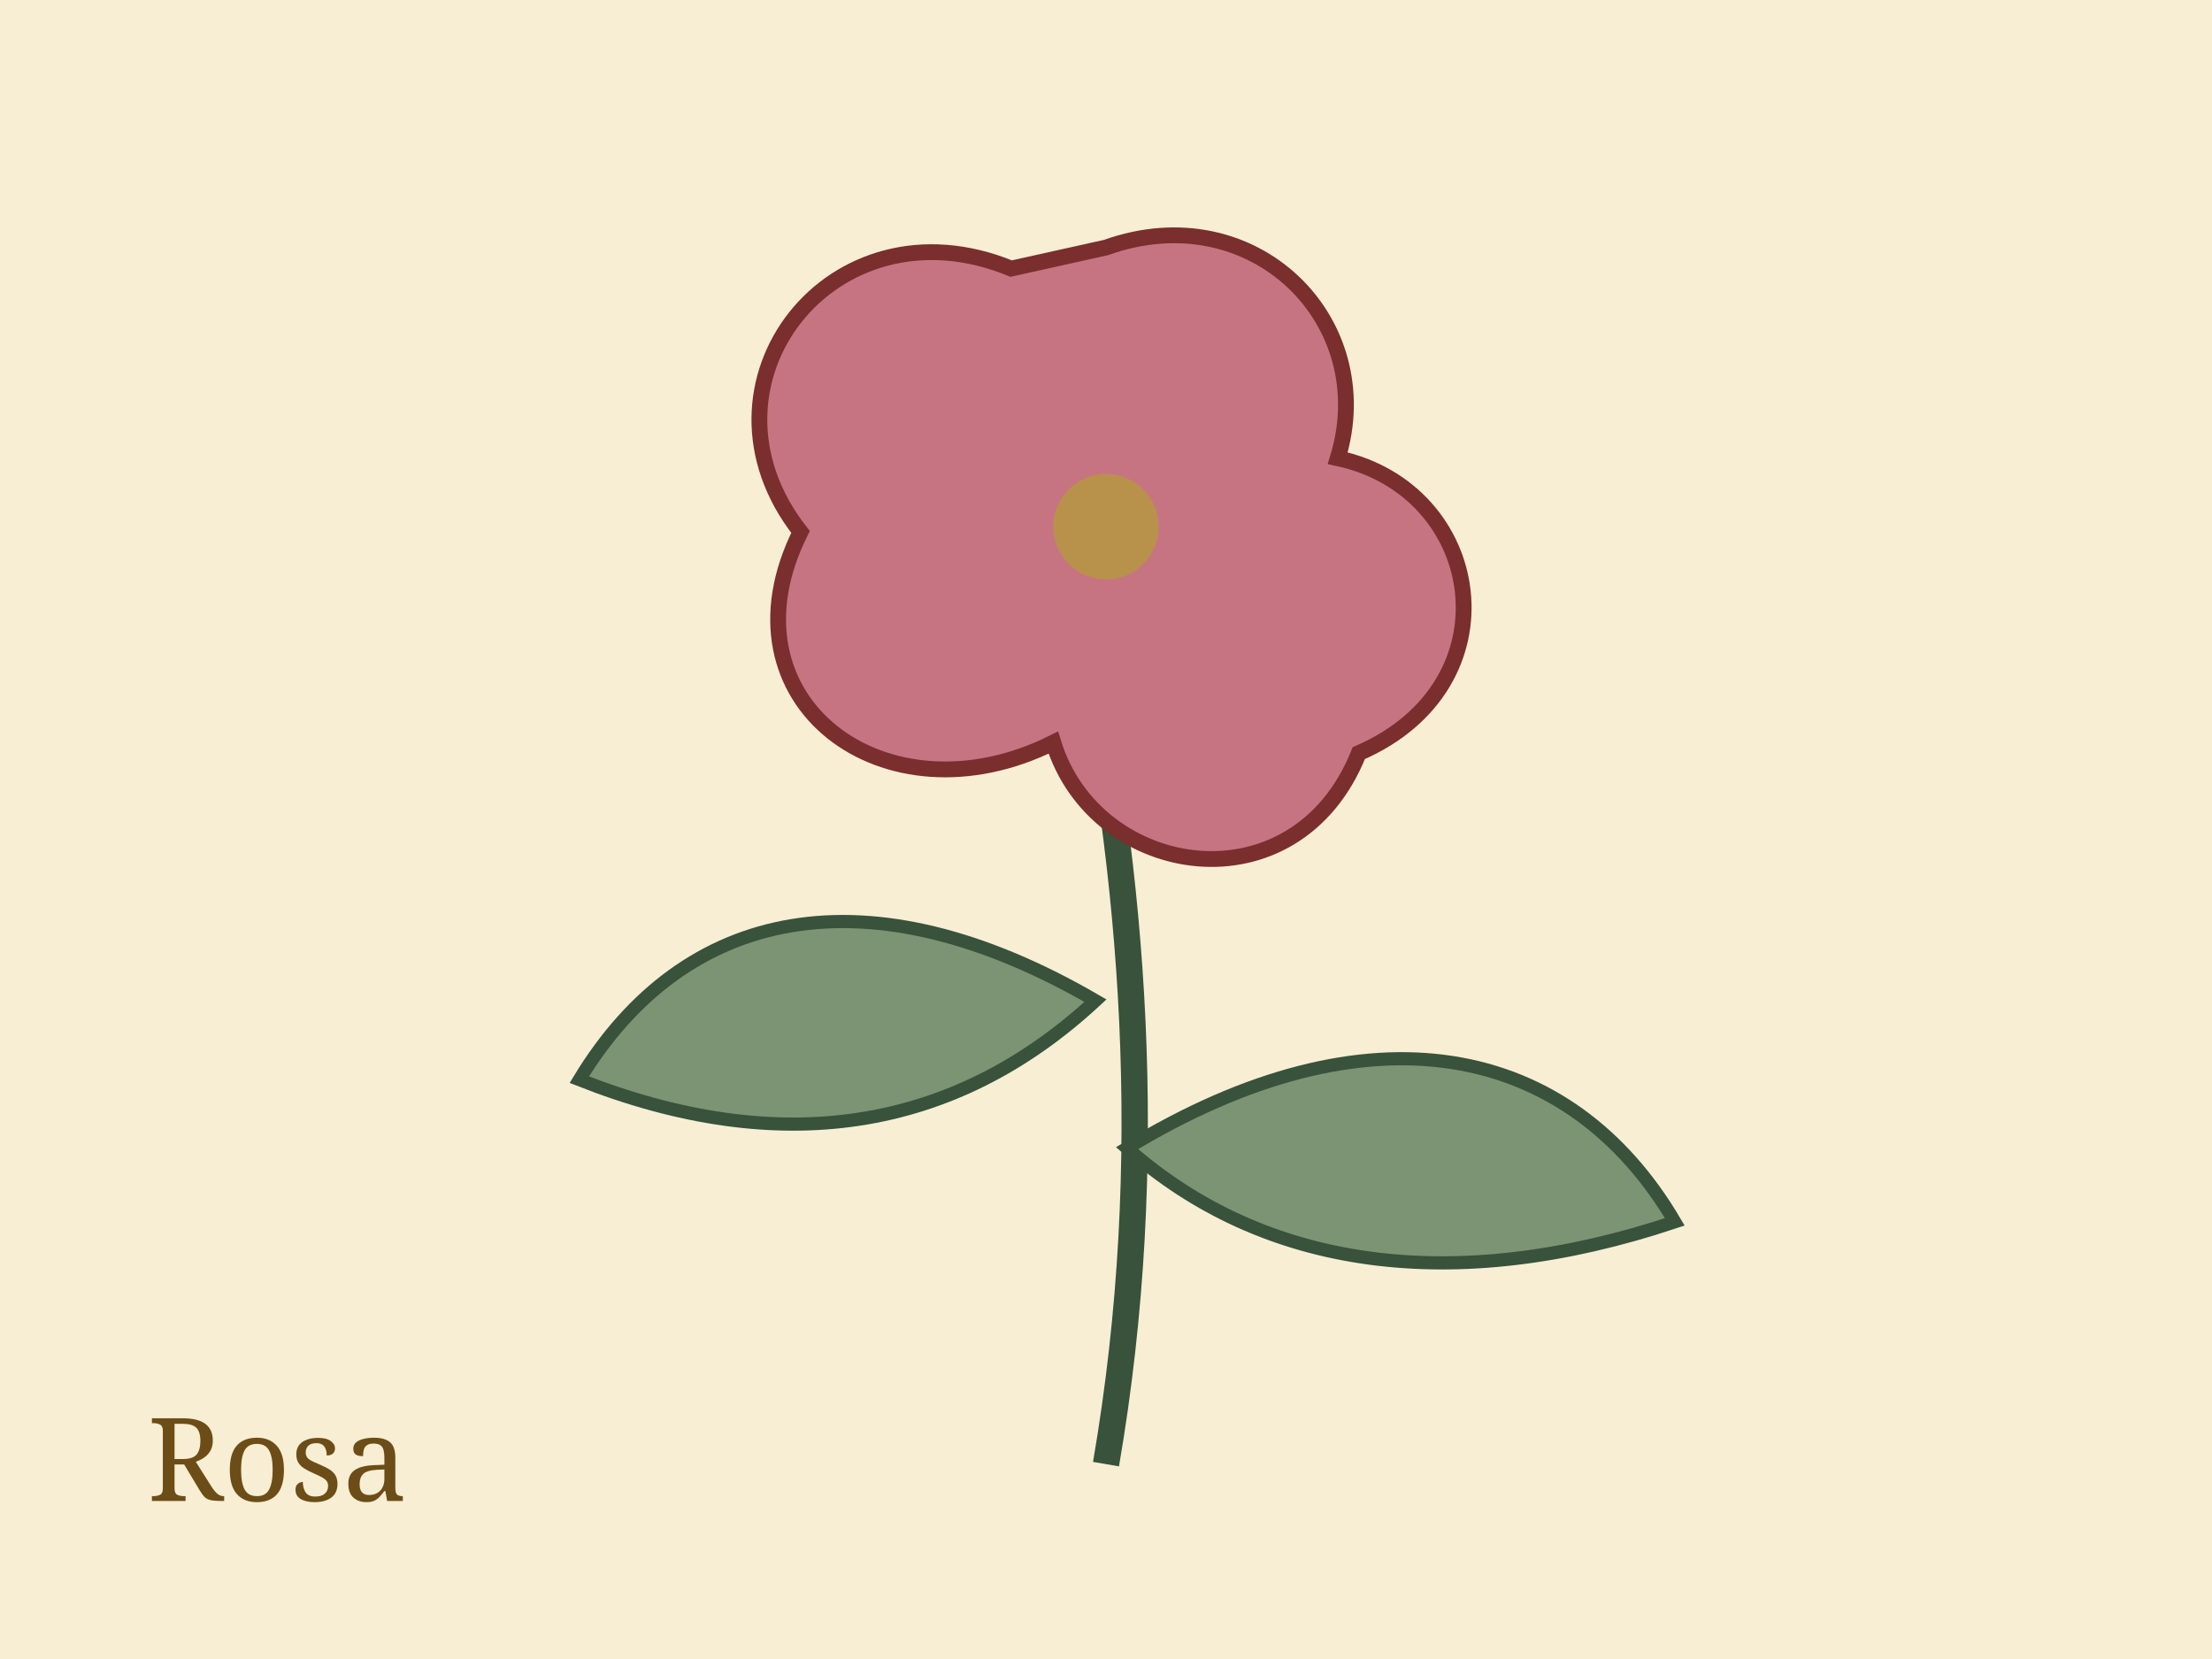
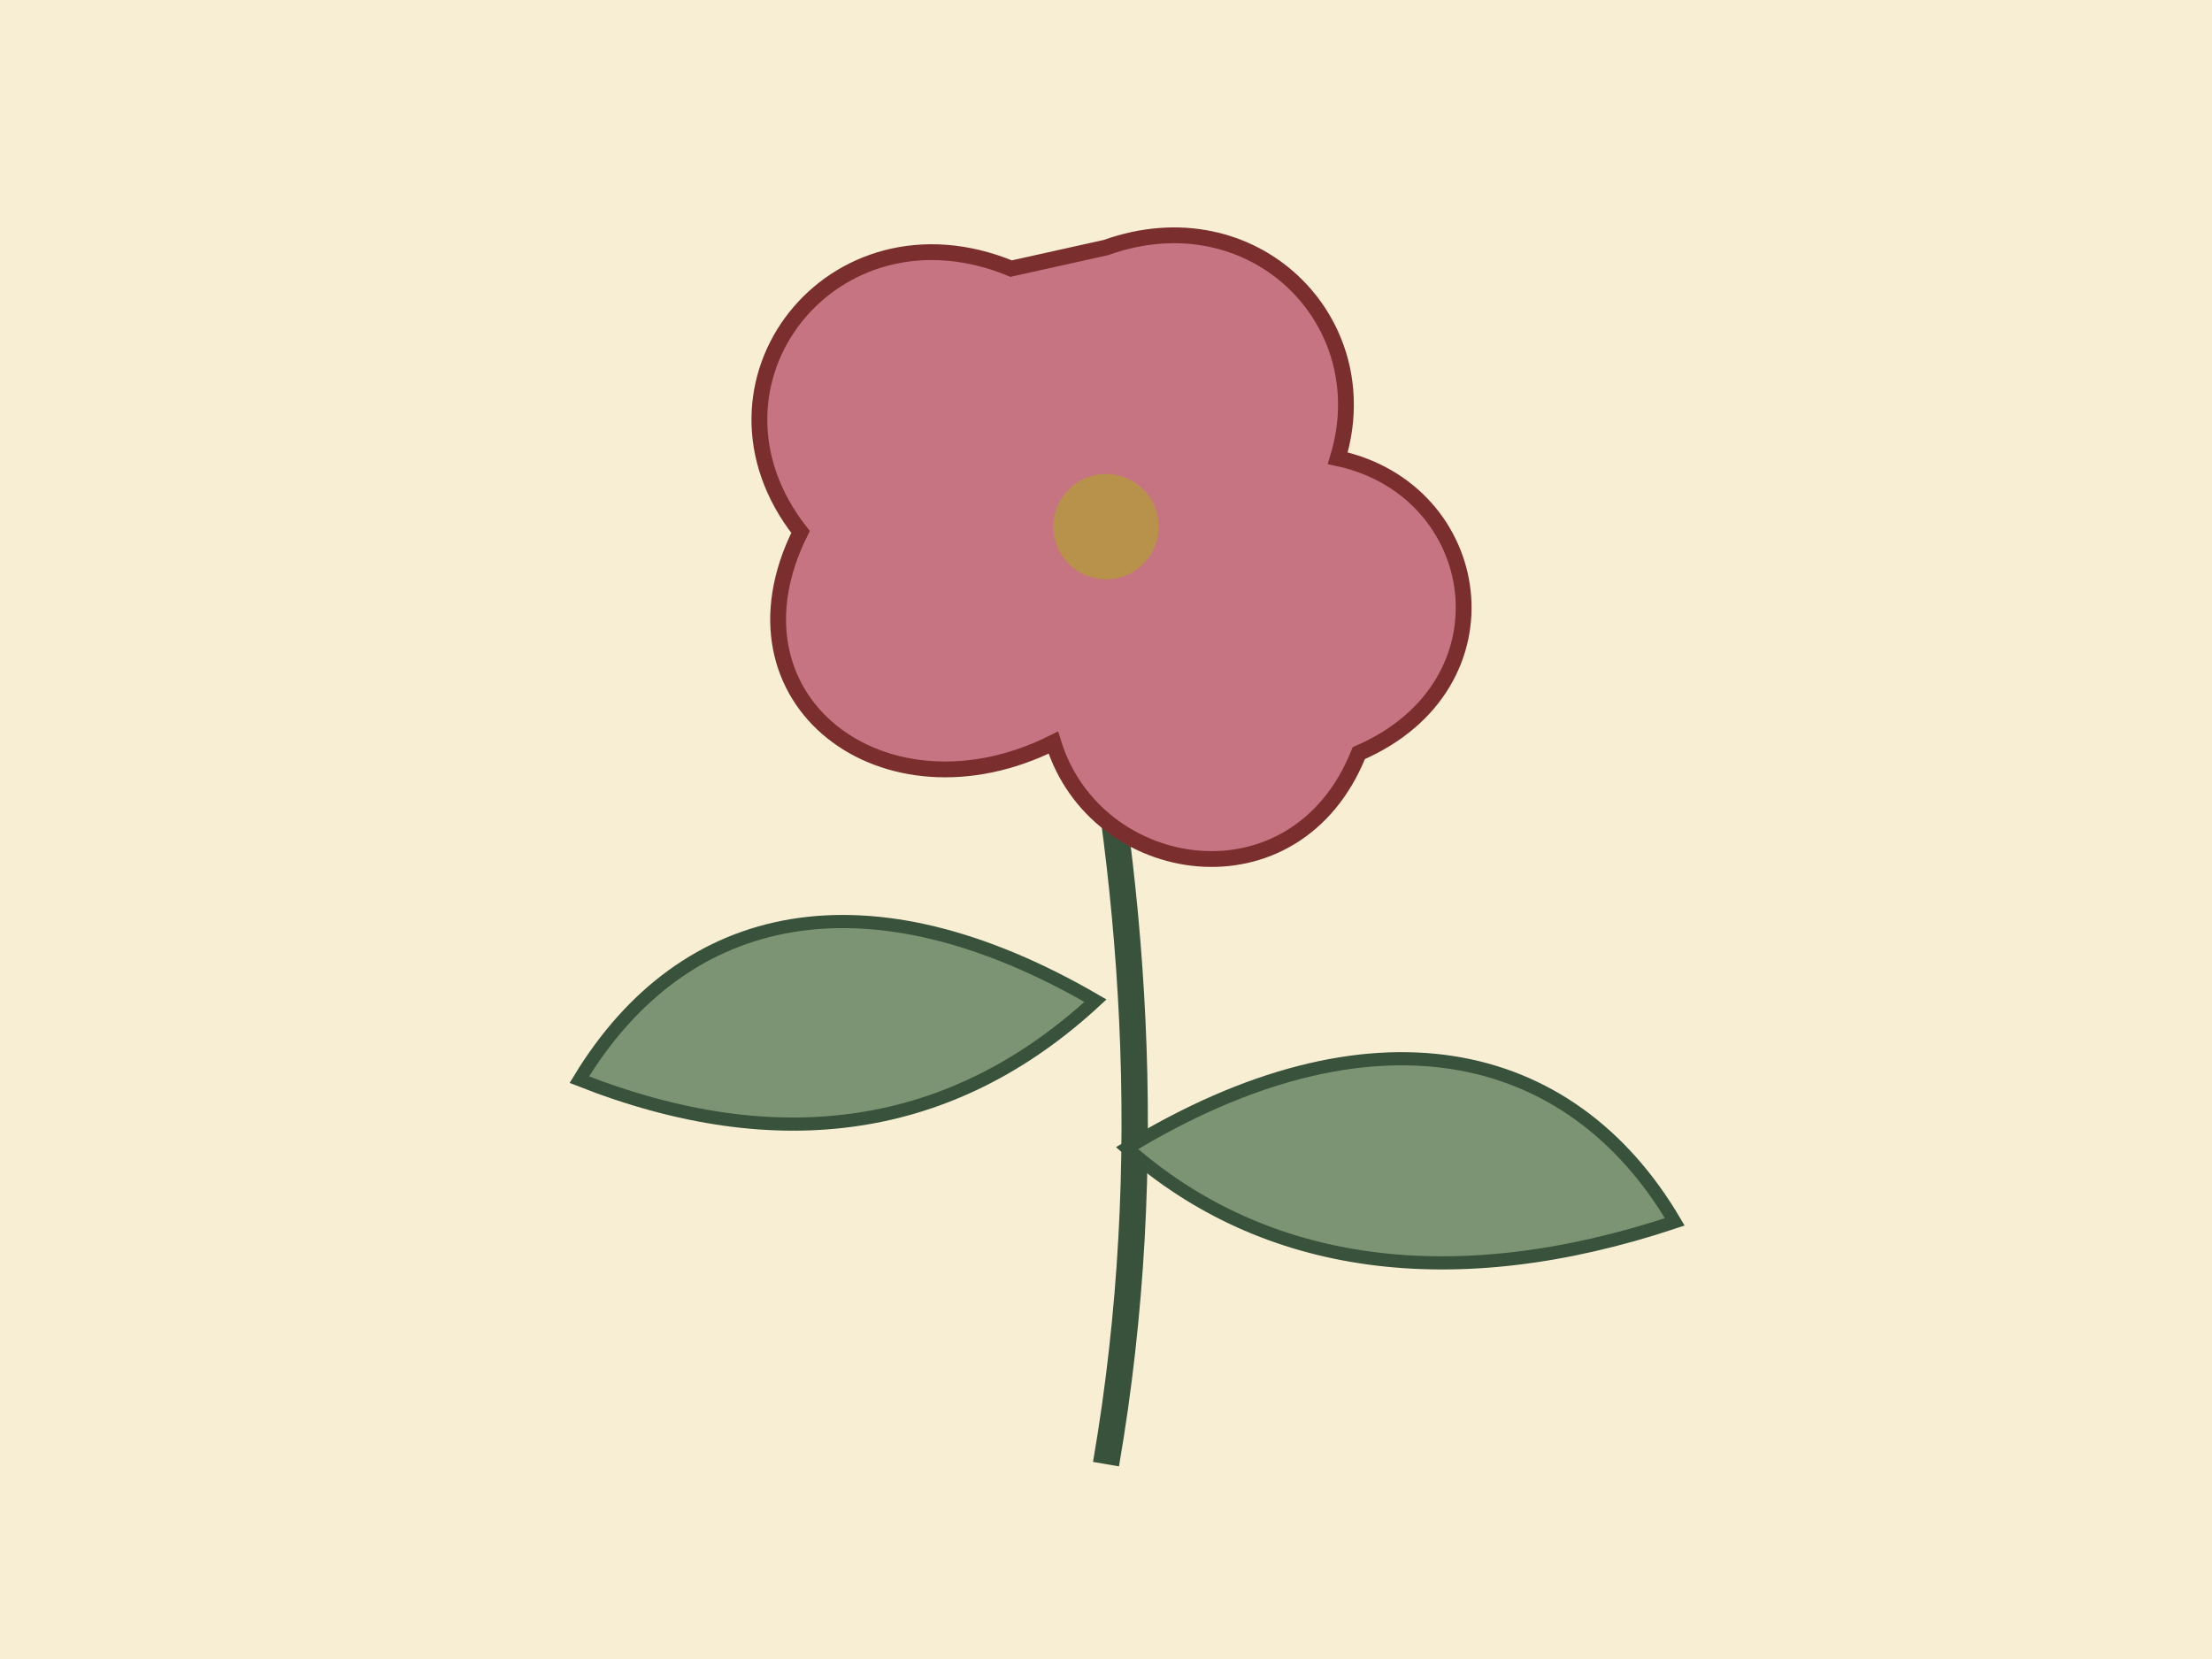
<svg xmlns="http://www.w3.org/2000/svg" viewBox="0 0 420 315">
  <rect width="420" height="315" fill="#F7EED3" />
  <path d="M210 278 C220 220 215 165 205 118" stroke="#38523B" stroke-width="5" fill="none" />
  <g fill="#7C9473" stroke="#38523B" stroke-width="2.5">
    <path d="M208 190 C165 165 130 172 110 205 C148 220 181 215 208 190Z" />
    <path d="M214 218 C260 190 298 198 318 232 C276 246 240 241 214 218Z" />
  </g>
  <g transform="translate(210 95)">
    <path d="M0 -48 C28 -58 52 -34 44 -8 C72 -2 78 35 48 48 C36 78 -2 72 -10 46 C-42 62 -74 38 -58 6 C-80 -22 -52 -58 -18 -44Z" fill="#C77482" stroke="#7A2E2E" stroke-width="3" />
    <circle cx="0" cy="5" r="10" fill="#B8924A" />
  </g>
-   <text x="28" y="285" fill="#6C4D17" font-family="Georgia" font-size="22">Rosa</text>
</svg>
